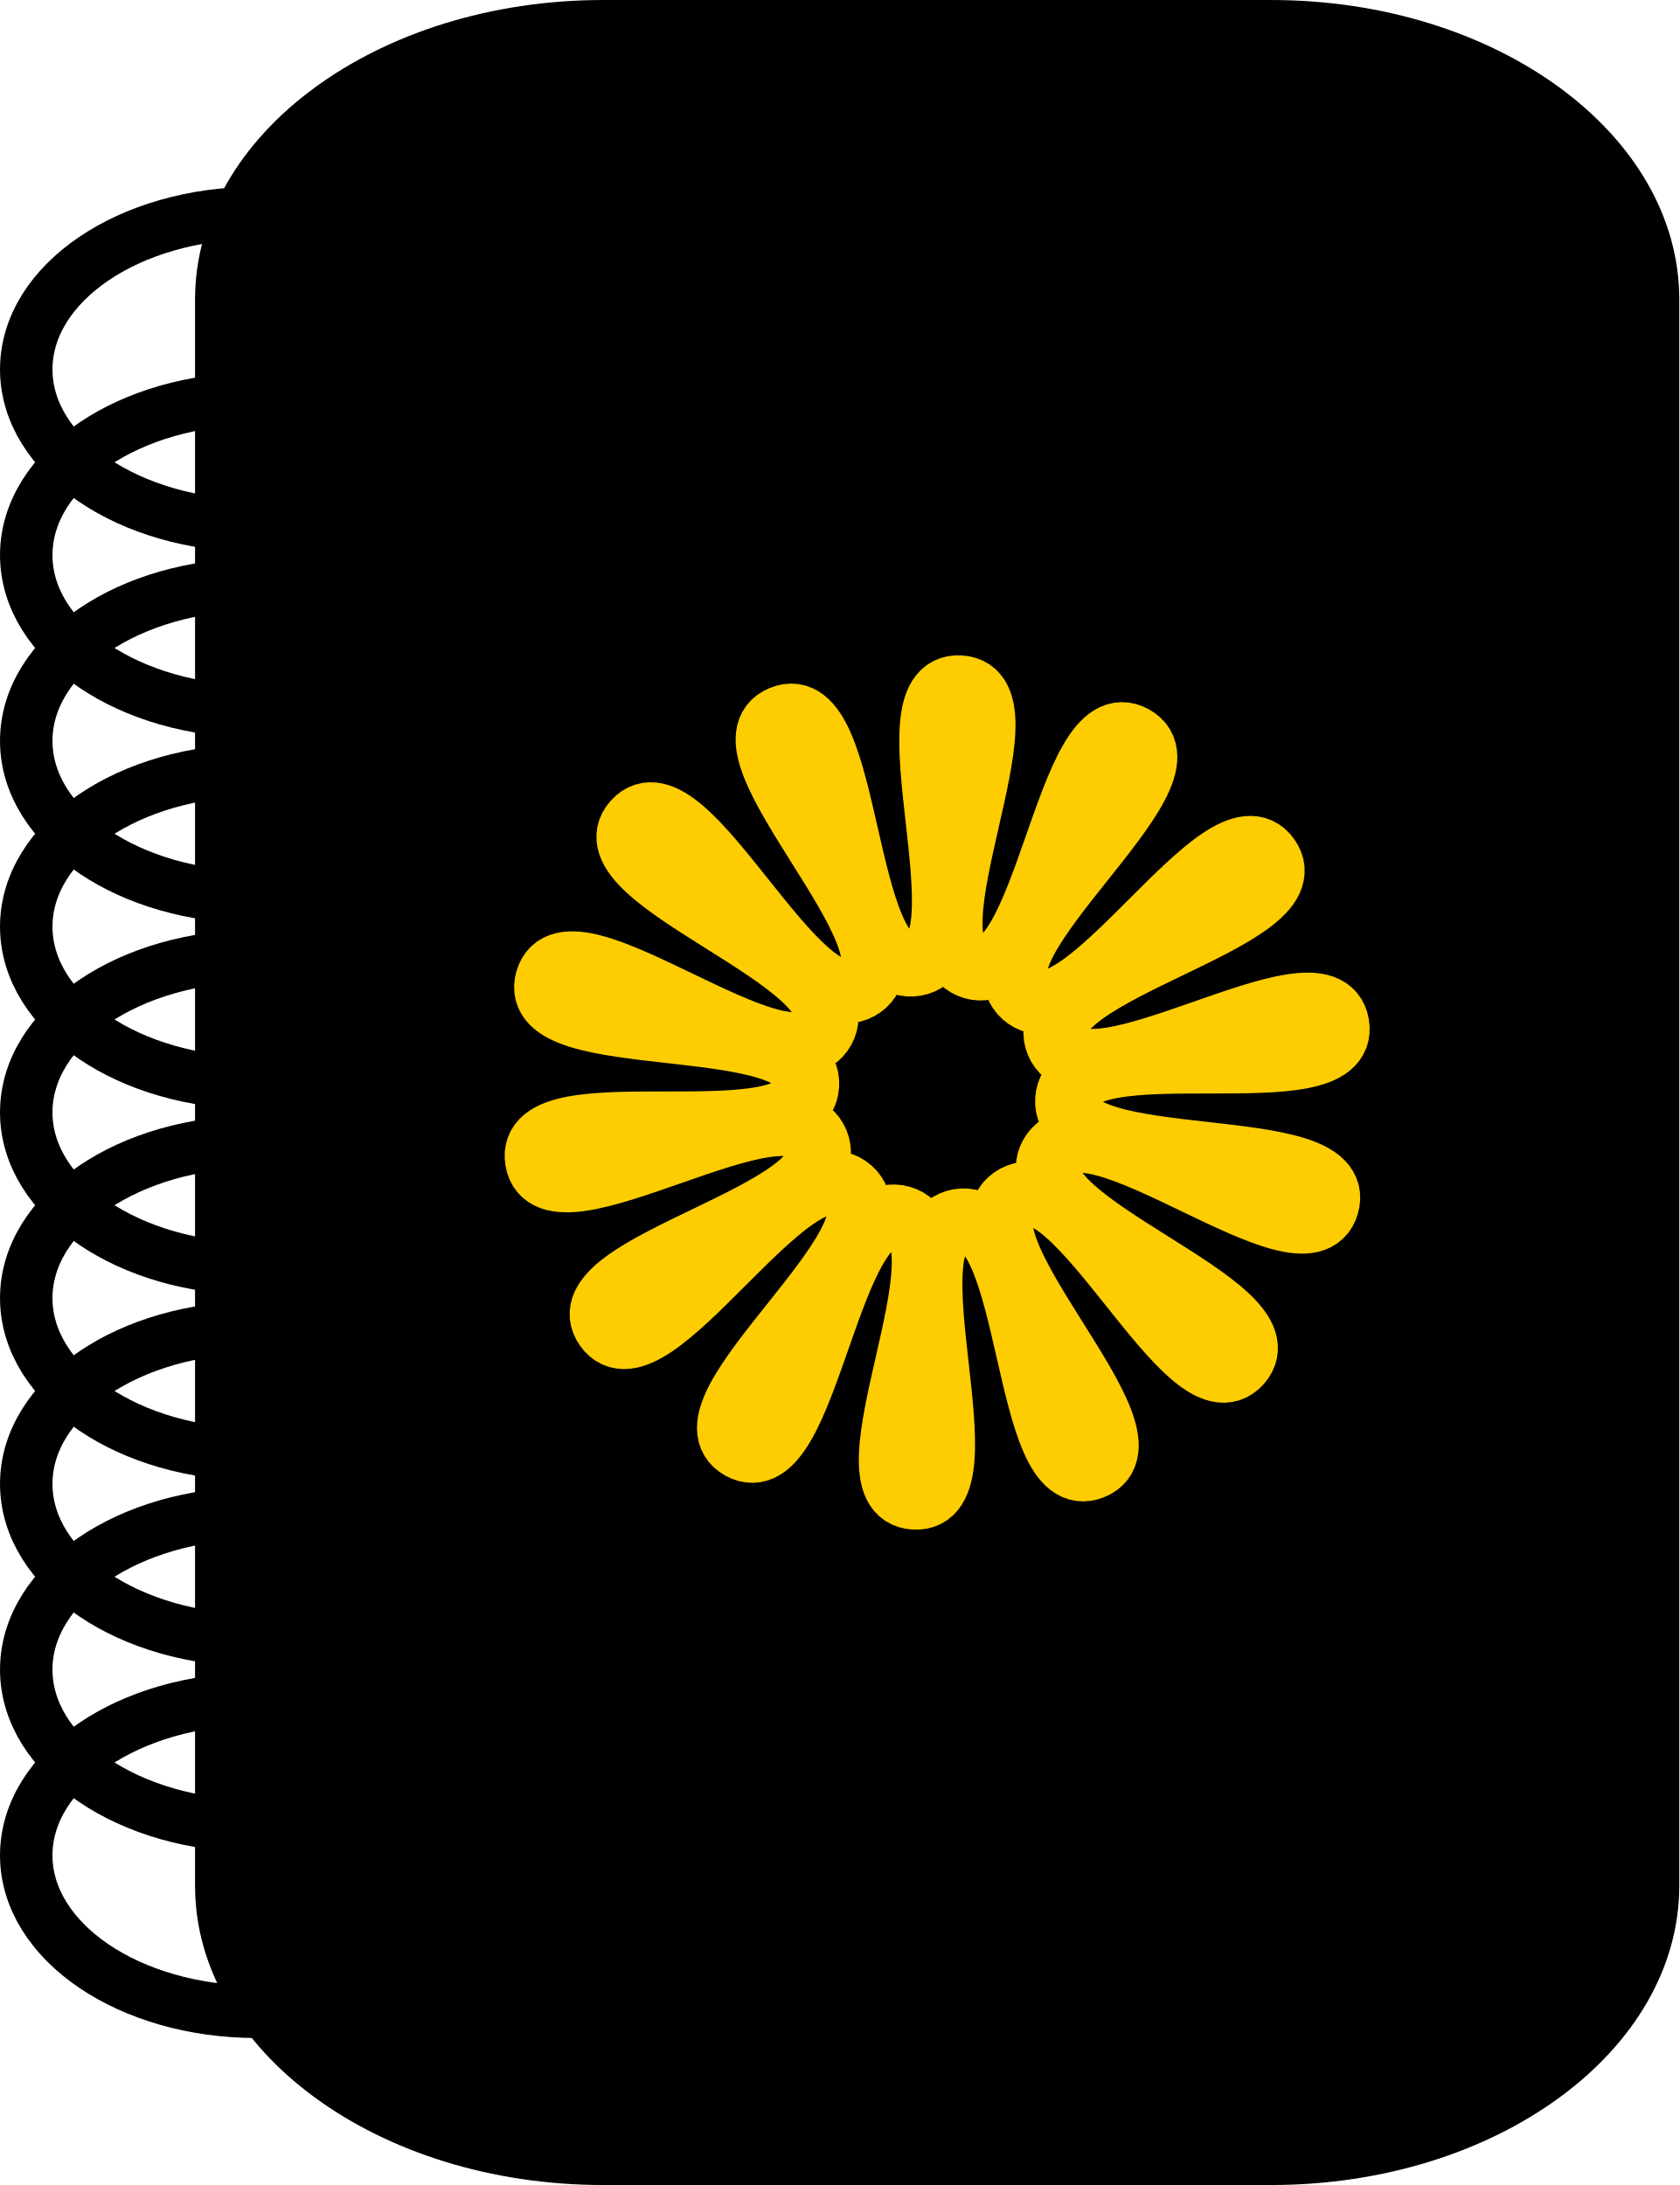
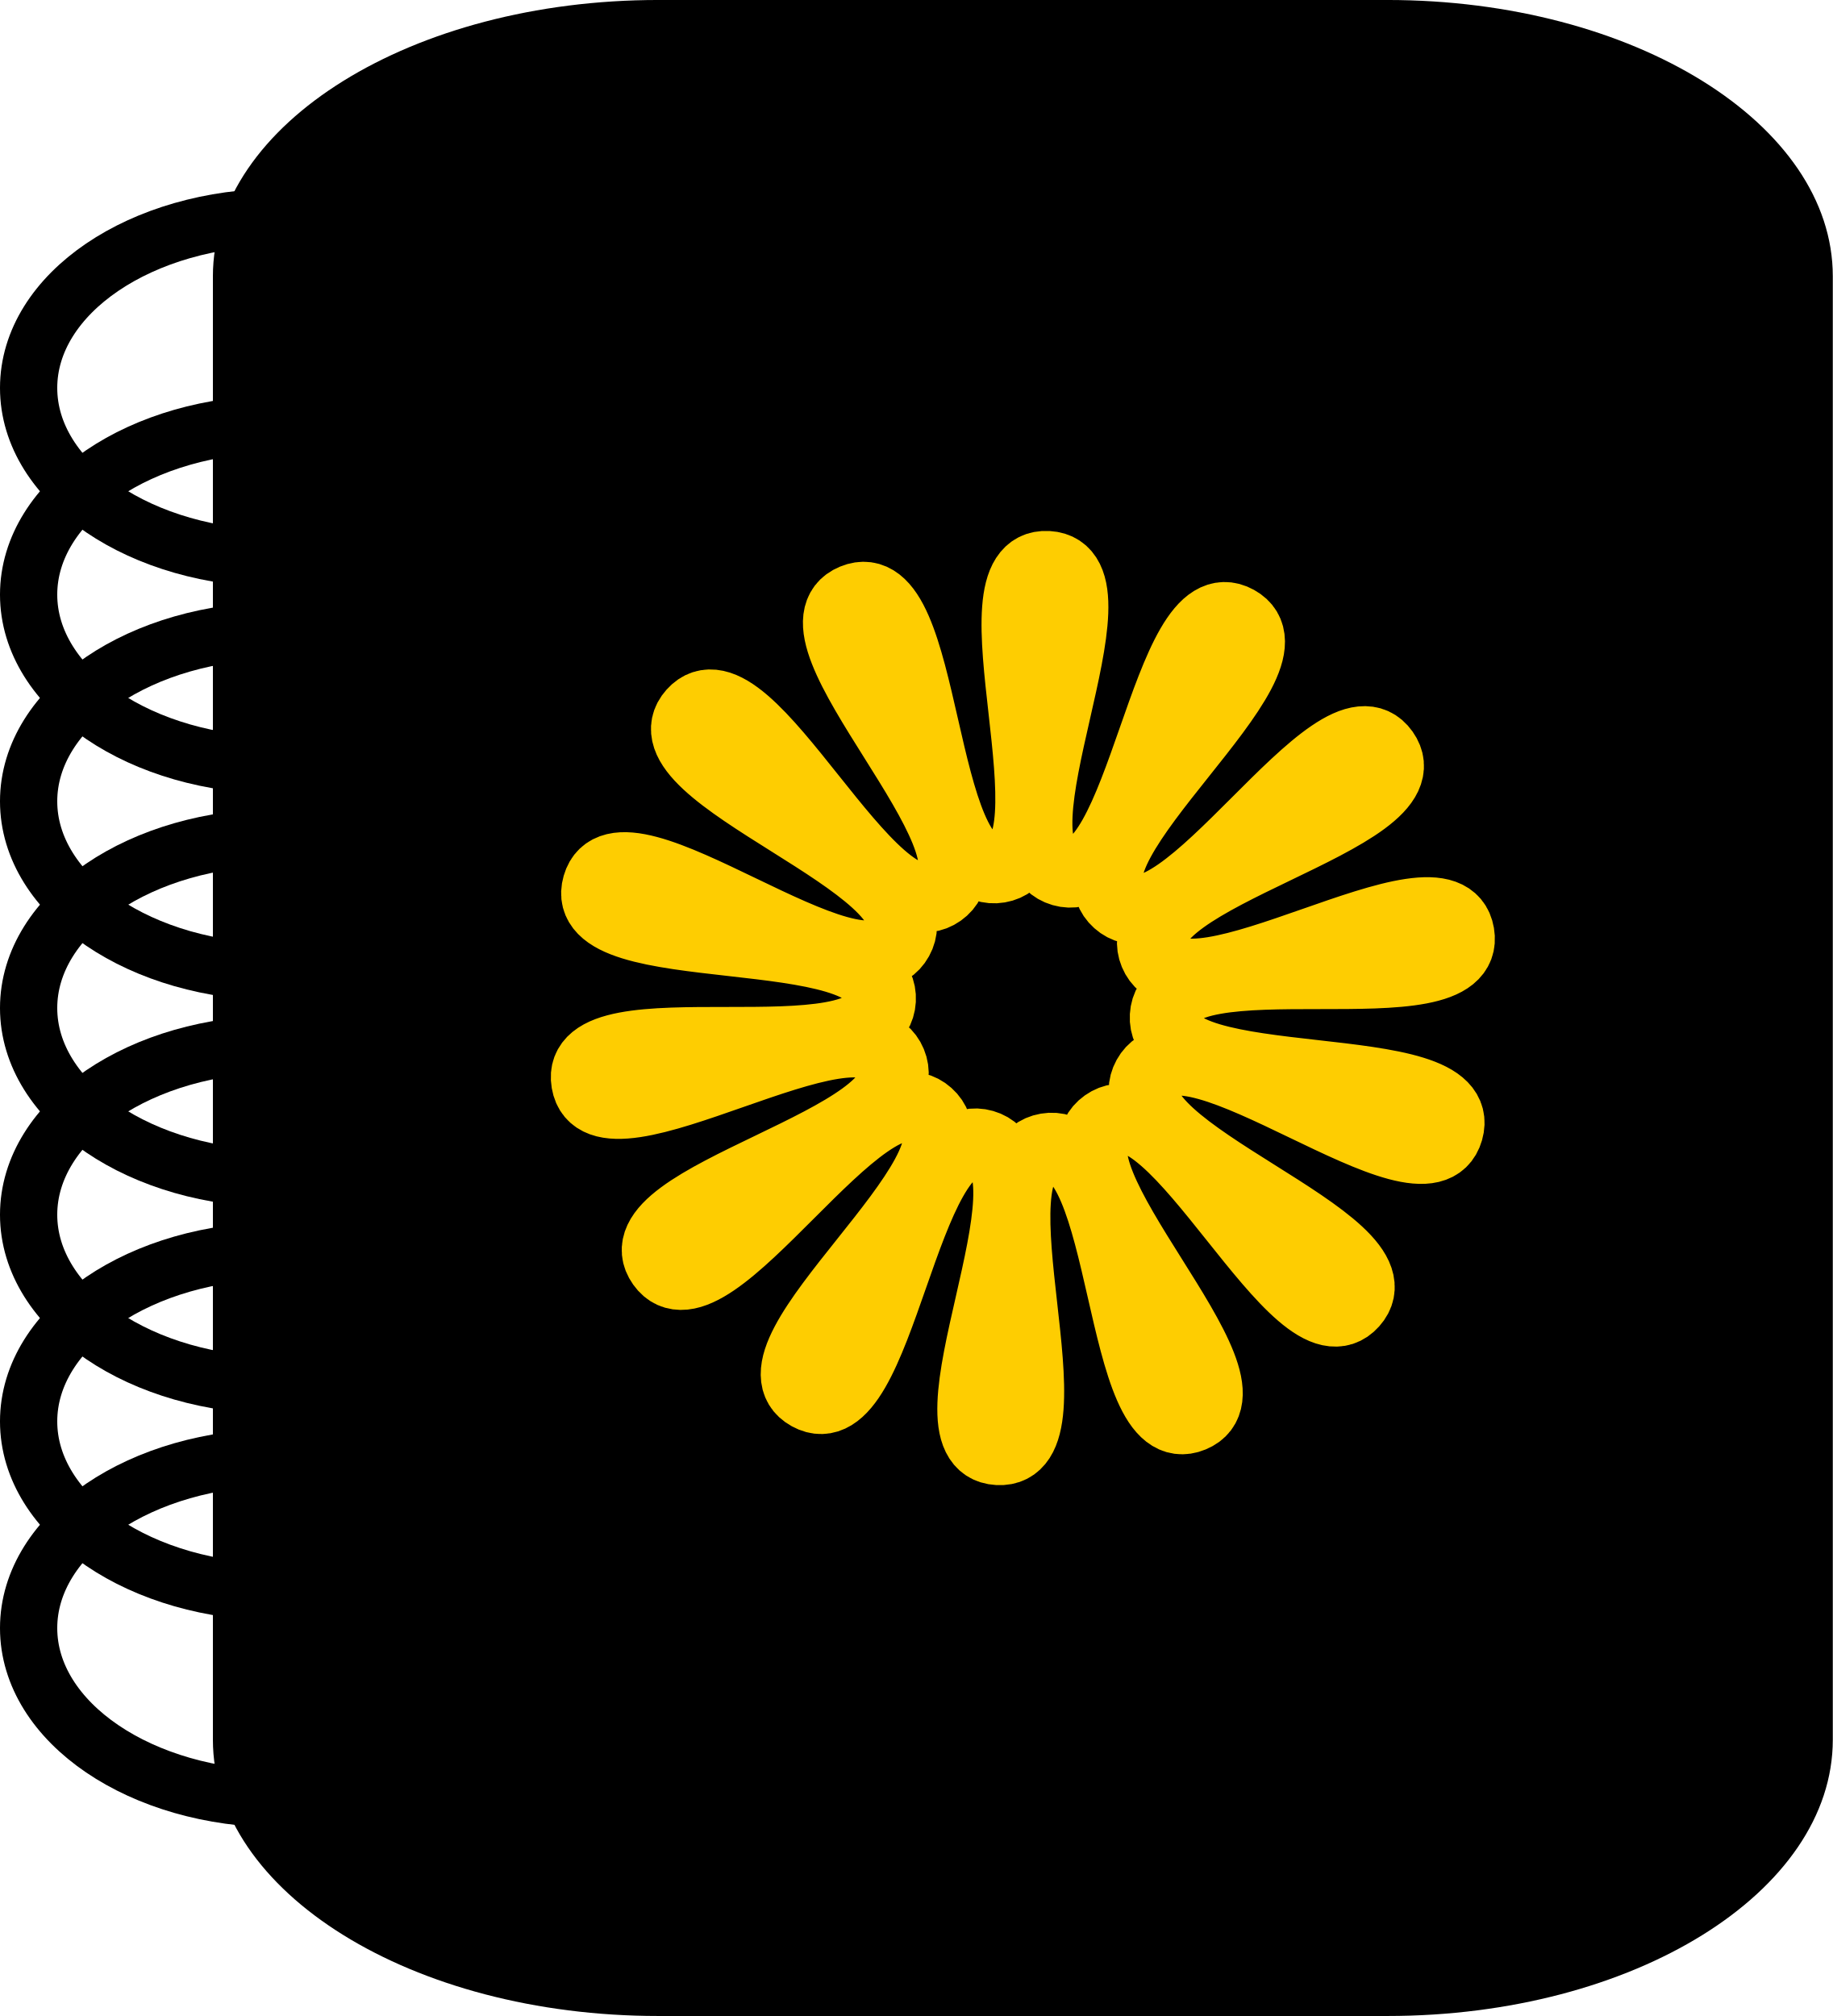
- <svg xmlns="http://www.w3.org/2000/svg" width="37.774mm" height="49.155mm" viewBox="0 0 37.774 49.155" version="1.1" id="svg1" xml:space="preserve">
+ <svg xmlns="http://www.w3.org/2000/svg" width="37.774mm" height="41.552mm" viewBox="0 0 37.774 41.552" version="1.1" id="svg1" xml:space="preserve">
  <defs id="defs1" />
-   <g id="layer1" transform="translate(-49.20865,-60.40678)">
-     <rect style="fill:#000000;stroke-width:0.265" id="rect1" width="33.387" height="49.155" x="53.596" y="60.407" ry="6.737" rx="9.179" />
-     <ellipse style="fill:none;stroke:#000000;stroke-width:1.18;stroke-dasharray:none;stroke-opacity:1" id="path3" cx="54.981" cy="68.717" rx="5.182" ry="3.519" />
-     <ellipse style="fill:none;stroke:#000000;stroke-width:1.18;stroke-dasharray:none;stroke-opacity:1" id="path3-3" cx="54.981" cy="72.895" rx="5.182" ry="3.519" />
-     <ellipse style="fill:none;stroke:#000000;stroke-width:1.18;stroke-dasharray:none;stroke-opacity:1" id="path3-6" cx="54.981" cy="77.074" rx="5.182" ry="3.519" />
-     <ellipse style="fill:none;stroke:#000000;stroke-width:1.18;stroke-dasharray:none;stroke-opacity:1" id="path3-2" cx="54.981" cy="81.253" rx="5.182" ry="3.519" />
-     <ellipse style="fill:none;stroke:#000000;stroke-width:1.18;stroke-dasharray:none;stroke-opacity:1" id="path3-5" cx="54.981" cy="85.431" rx="5.182" ry="3.519" />
-     <ellipse style="fill:none;stroke:#000000;stroke-width:1.18;stroke-dasharray:none;stroke-opacity:1" id="path3-9" cx="54.981" cy="93.789" rx="5.182" ry="3.519" />
-     <ellipse style="fill:none;stroke:#000000;stroke-width:1.18;stroke-dasharray:none;stroke-opacity:1" id="path3-29" cx="54.981" cy="89.61" rx="5.182" ry="3.519" />
-     <ellipse style="fill:none;stroke:#000000;stroke-width:1.18;stroke-dasharray:none;stroke-opacity:1" id="path3-7" cx="54.981" cy="97.967" rx="5.182" ry="3.519" />
-     <ellipse style="fill:none;stroke:#000000;stroke-width:1.18;stroke-dasharray:none;stroke-opacity:1" id="path3-36" cx="54.981" cy="102.146" rx="5.182" ry="3.519" />
-     <path id="path4" style="fill:none;stroke:#fecd01;stroke-width:2.132;stroke-linejoin:round" transform="matrix(0.6698766,0,0,0.6698766,49.74134,49.6384)" d="m 24.079,64.699 c -2.229,-1.232 5.587,-6.984 3.688,-8.681 -1.899,-1.697 -6.739,6.714 -8.213,4.637 -1.474,-2.077 8.064,-3.868 7.089,-6.221 -0.975,-2.353 -8.985,3.125 -9.412,0.615 -0.427,-2.511 8.944,0.014 9.087,-2.529 0.143,-2.543 -9.451,-1.083 -8.747,-3.53 0.705,-2.447 8.052,3.893 9.284,1.664 1.232,-2.229 -8.046,-5.076 -6.349,-6.975 1.697,-1.899 5.566,7.001 7.643,5.527 2.077,-1.474 -5.046,-8.065 -2.694,-9.039 2.353,-0.975 1.977,8.723 4.488,8.296 2.511,-0.427 -1.047,-9.455 1.495,-9.313 2.543,0.143 -2.003,8.717 0.444,9.422 2.447,0.705 3.159,-8.974 5.388,-7.742 2.229,1.232 -5.587,6.984 -3.688,8.681 1.899,1.697 6.739,-6.714 8.213,-4.637 1.474,2.077 -8.064,3.868 -7.089,6.221 0.975,2.353 8.985,-3.125 9.412,-0.615 0.427,2.511 -8.944,-0.014 -9.087,2.529 -0.143,2.543 9.451,1.083 8.747,3.53 -0.705,2.447 -8.052,-3.893 -9.284,-1.664 -1.232,2.229 8.046,5.076 6.349,6.975 -1.697,1.899 -5.566,-7.001 -7.643,-5.527 -2.077,1.474 5.046,8.065 2.694,9.039 -2.353,0.975 -1.977,-8.723 -4.488,-8.296 -2.511,0.427 1.047,9.455 -1.495,9.313 -2.543,-0.143 2.003,-8.717 -0.444,-9.422 -2.447,-0.705 -3.159,8.974 -5.388,7.742 z" />
+   <g id="layer1" transform="translate(-121.9691,-50.57228)">
+     <rect style="fill:#000000;stroke-width:0.243" id="rect1-7" width="33.387" height="41.552" x="126.357" y="50.572" ry="5.695" rx="9.179" />
+     <ellipse style="fill:none;stroke:#000000;stroke-width:1.18;stroke-dasharray:none;stroke-opacity:1" id="path3-361" cx="127.741" cy="58.568" rx="5.182" ry="3.519" />
+     <ellipse style="fill:none;stroke:#000000;stroke-width:1.18;stroke-dasharray:none;stroke-opacity:1" id="path3-3-29" cx="127.741" cy="62.828" rx="5.182" ry="3.519" />
+     <ellipse style="fill:none;stroke:#000000;stroke-width:1.18;stroke-dasharray:none;stroke-opacity:1" id="path3-6-3" cx="127.741" cy="67.088" rx="5.182" ry="3.519" />
+     <ellipse style="fill:none;stroke:#000000;stroke-width:1.18;stroke-dasharray:none;stroke-opacity:1" id="path3-2-1" cx="127.741" cy="71.349" rx="5.182" ry="3.519" />
+     <ellipse style="fill:none;stroke:#000000;stroke-width:1.18;stroke-dasharray:none;stroke-opacity:1" id="path3-5-9" cx="127.741" cy="75.609" rx="5.182" ry="3.519" />
+     <ellipse style="fill:none;stroke:#000000;stroke-width:1.18;stroke-dasharray:none;stroke-opacity:1" id="path3-29-7" cx="127.741" cy="79.869" rx="5.182" ry="3.519" />
+     <path id="path4-5" style="fill:none;stroke:#fecd01;stroke-width:1.428;stroke-linejoin:round" d="m 138.632,79.343 c -1.493,-0.825 3.743,-4.679 2.471,-5.815 -1.272,-1.137 -4.515,4.498 -5.502,3.107 -0.987,-1.391 5.402,-2.591 4.749,-4.167 -0.653,-1.576 -6.019,2.094 -6.305,0.412 -0.286,-1.682 5.991,0.009 6.087,-1.694 0.096,-1.703 -6.331,-0.725 -5.859,-2.365 0.472,-1.639 5.394,2.608 6.219,1.115 0.825,-1.493 -5.39,-3.401 -4.253,-4.673 1.137,-1.272 3.728,4.69 5.12,3.703 1.391,-0.987 -3.38,-5.402 -1.804,-6.055 1.576,-0.653 1.324,5.843 3.006,5.557 1.682,-0.286 -0.702,-6.334 1.002,-6.238 1.703,0.096 -1.342,5.839 0.297,6.311 1.639,0.472 2.116,-6.011 3.609,-5.186 1.493,0.825 -3.743,4.679 -2.471,5.815 1.272,1.137 4.515,-4.498 5.502,-3.107 0.987,1.391 -5.402,2.591 -4.749,4.167 0.653,1.576 6.019,-2.094 6.305,-0.412 0.286,1.682 -5.991,-0.009 -6.087,1.694 -0.096,1.703 6.331,0.725 5.859,2.365 -0.472,1.639 -5.394,-2.608 -6.219,-1.115 -0.825,1.493 5.39,3.401 4.253,4.673 -1.137,1.272 -3.728,-4.69 -5.12,-3.703 -1.391,0.987 3.38,5.402 1.804,6.055 -1.576,0.653 -1.324,-5.843 -3.006,-5.557 -1.682,0.286 0.702,6.334 -1.002,6.238 -1.703,-0.096 1.342,-5.839 -0.297,-6.311 -1.639,-0.472 -2.116,6.011 -3.609,5.186 z" />
+     <ellipse style="fill:none;stroke:#000000;stroke-width:1.18;stroke-dasharray:none;stroke-opacity:1" id="ellipse1" cx="127.741" cy="-84.129" rx="5.182" ry="3.519" transform="scale(1,-1)" />
  </g>
</svg>
